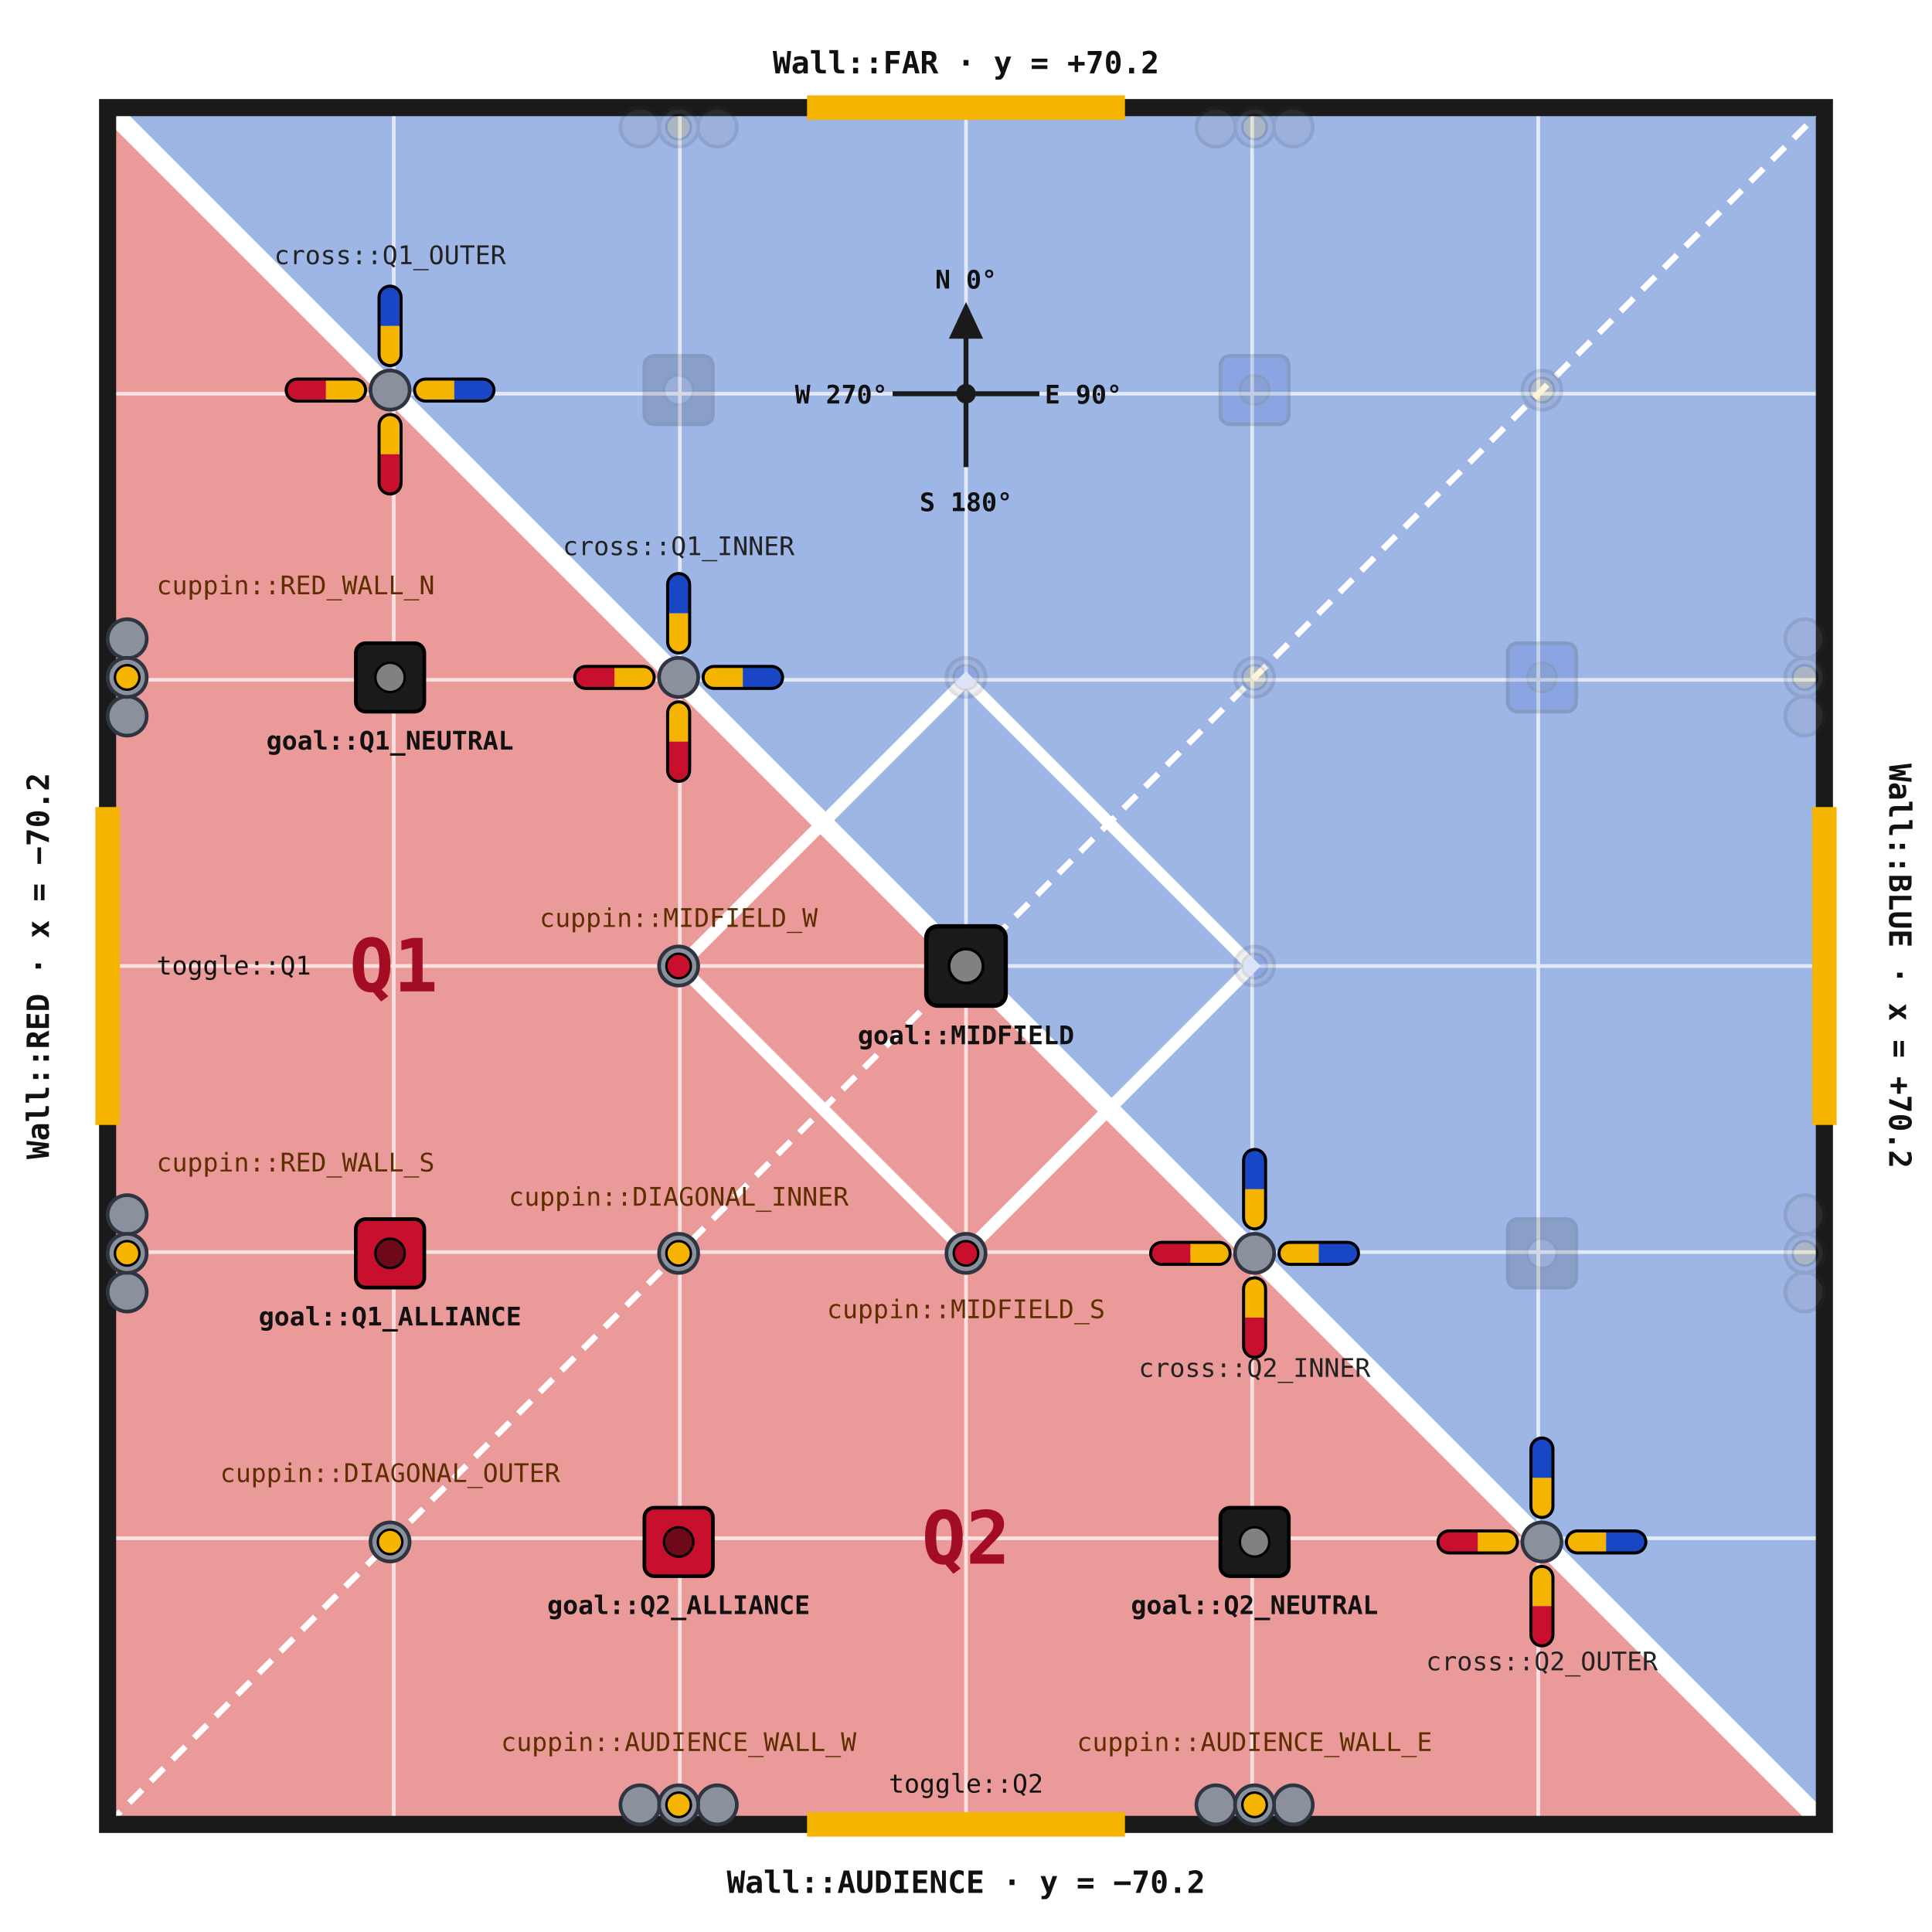
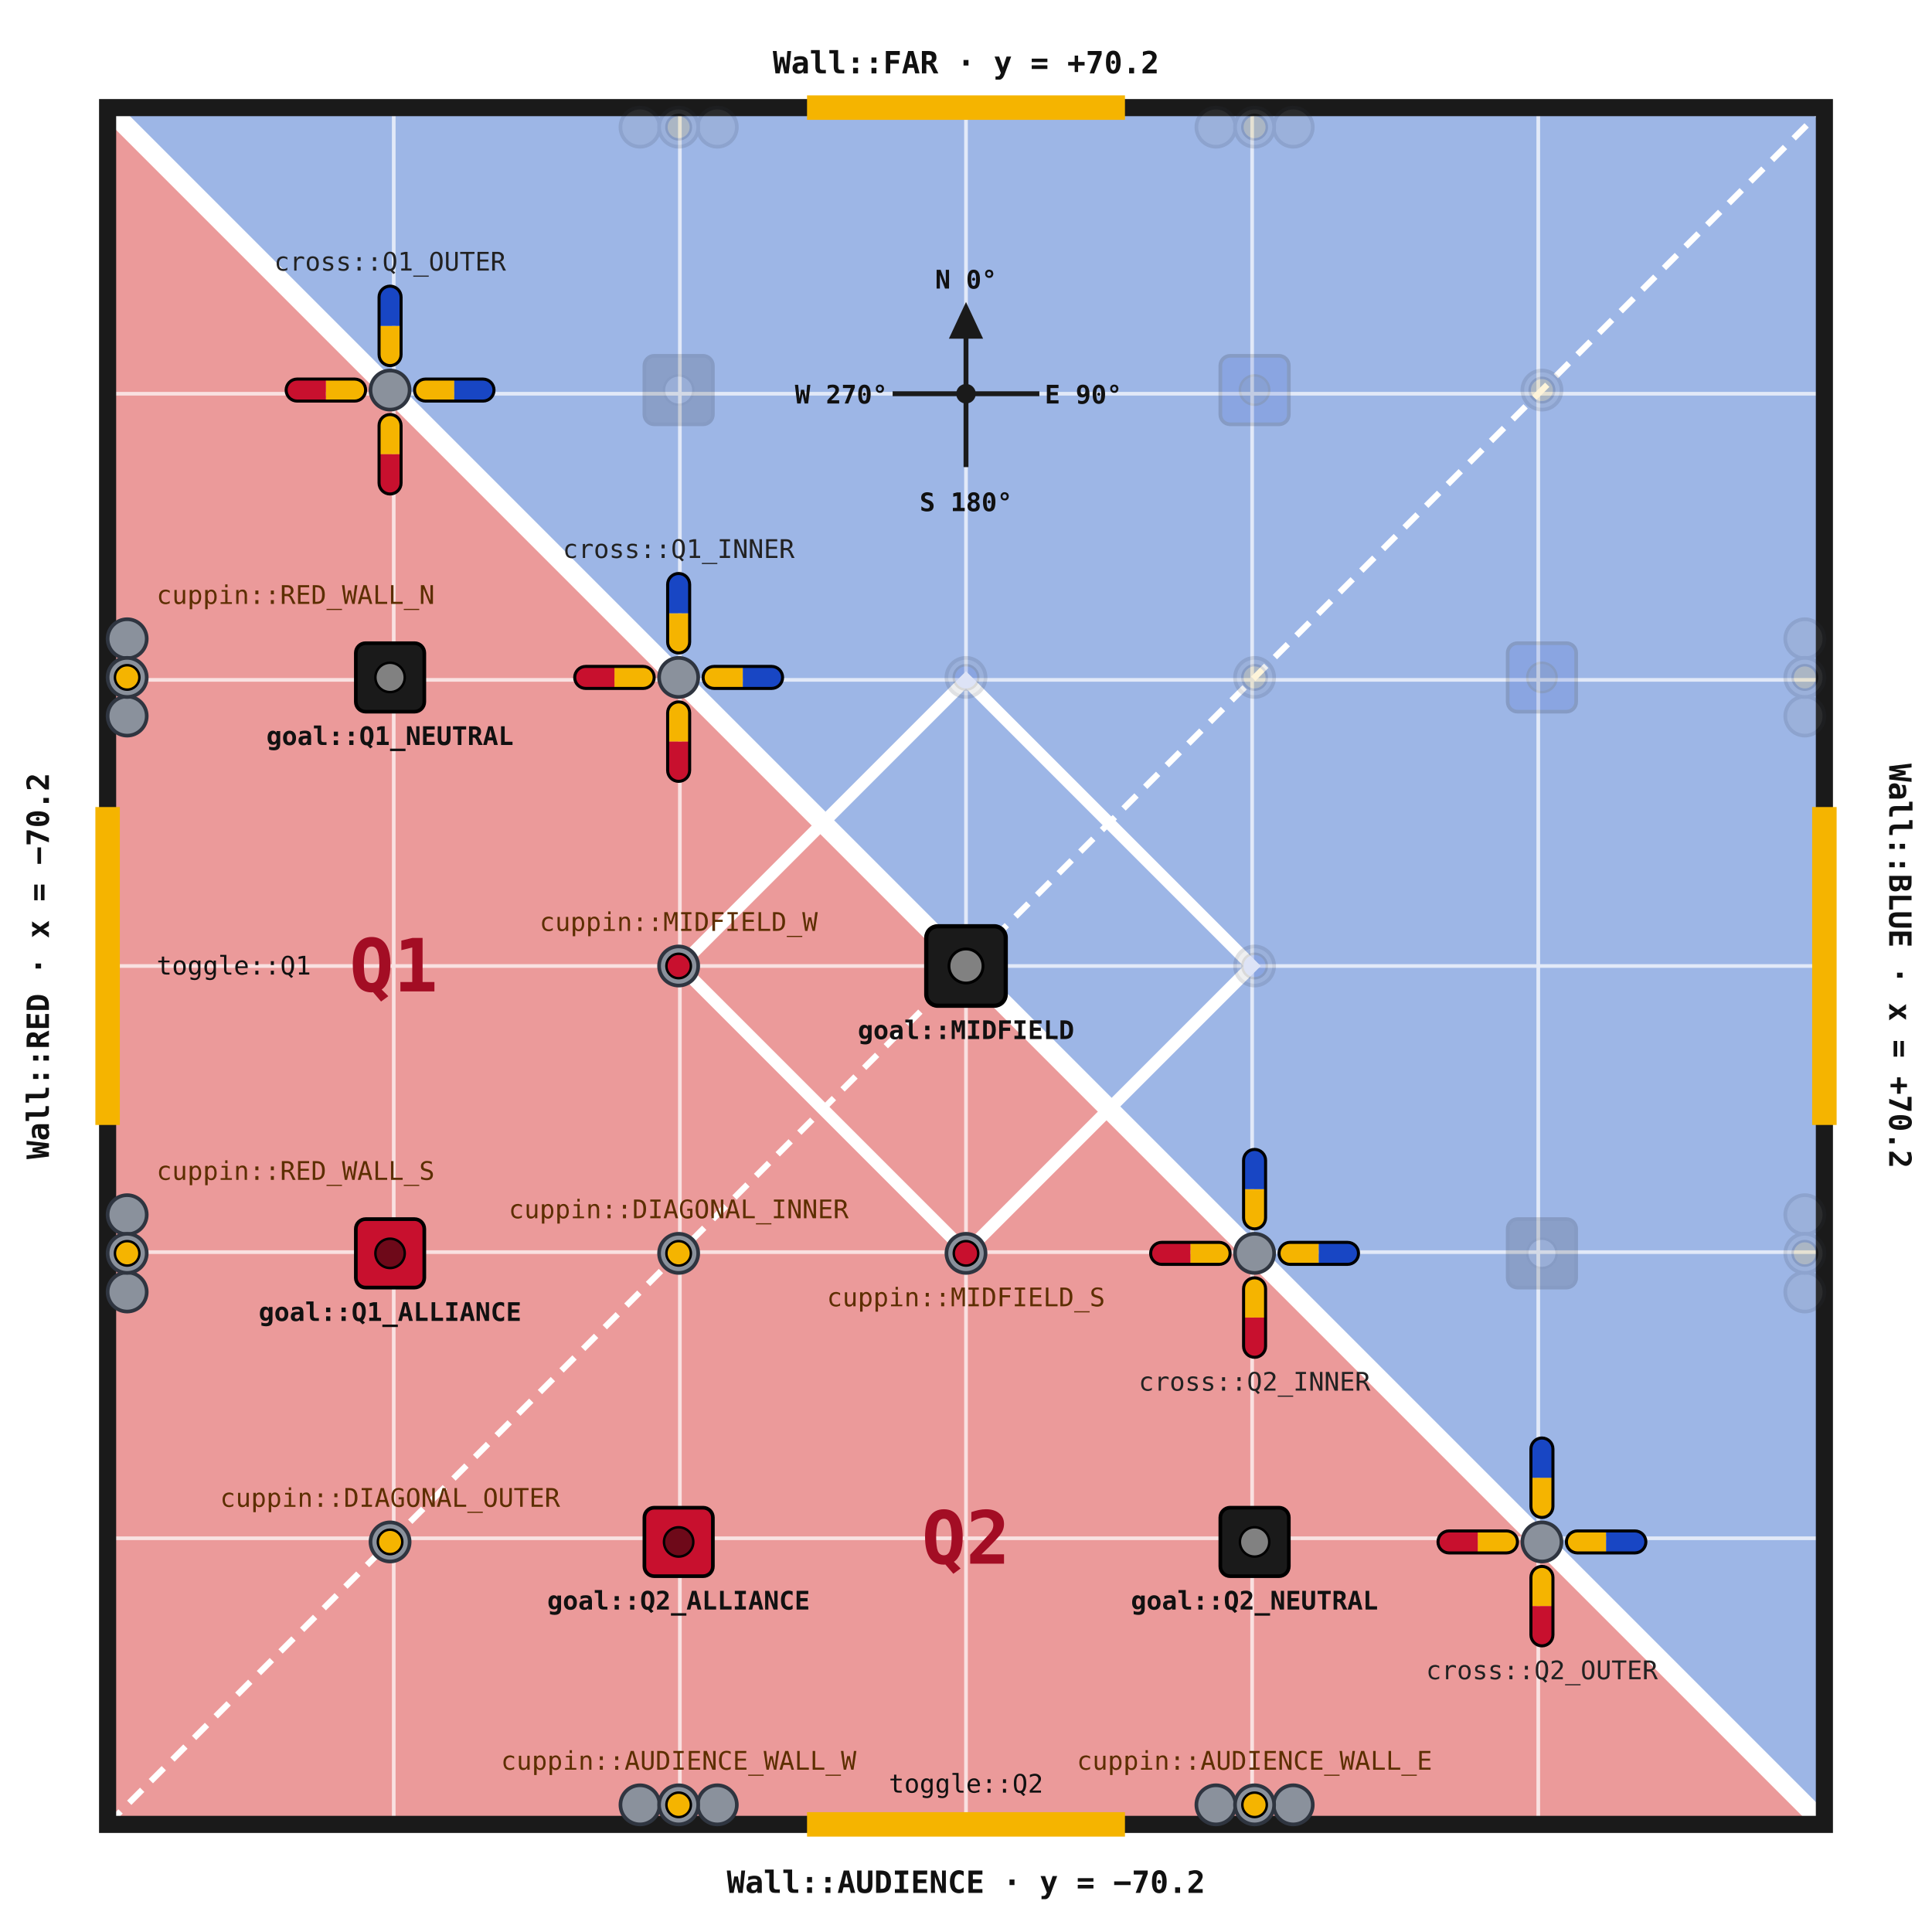
<svg xmlns="http://www.w3.org/2000/svg" xmlns:xlink="http://www.w3.org/1999/xlink" viewBox="-79 -79 158 158" width="790" height="790">
  <style>
  text { font-family: ui-monospace, "SF Mono", Menlo, Consolas, monospace; font-size: 2.1px; fill: #111; }
  .goal   { font-weight: bold; }
+   .goal, .cuppin, .cross { dominant-baseline: central; }
  .cuppin { fill: #5c2e00; }
  .cross  { fill: #222; }
  .wall   { font-size: 2.5px; font-weight: bold; }
  .quad   { font-size: 6px; font-weight: bold; fill: #a30d24; dominant-baseline: central; }
  .grid   { stroke: #fff; stroke-width: 0.3; stroke-opacity: 0.7; }
</style>
  <defs>
    <g id="goal">
      <rect x="-2.8" y="-2.8" width="5.6" height="5.6" rx="0.8" stroke="#000" stroke-width="0.3" />
      <circle r="1.2" fill="currentColor" fill-opacity="0.45" stroke="#000" stroke-width="0.2" />
    </g>
    <circle id="cup" r="1.6" fill="#8a919c" stroke="#2f3540" stroke-width="0.3" />
    <g id="cuppin">
      <use xlink:href="#cup" />
      <circle r="1.0" stroke="#000" stroke-width="0.2" />
    </g>
    <g id="pin">
      <path d="M5.25 -0.9H2.9A0.9 0.9 0 0 0 2.9 0.9H5.25Z" fill="#f5b400" />
      <path d="M5.25 -0.9H7.6A0.9 0.9 0 0 1 7.6 0.9H5.25Z" />
      <path d="M2.9 -0.9H7.6A0.9 0.9 0 0 1 7.6 0.9H2.9A0.9 0.9 0 0 1 2.9 -0.9Z" fill="none" stroke="#000" stroke-width="0.25" />
    </g>
    <g id="cross">
      <use xlink:href="#pin" fill="#1846c4" />
      <use xlink:href="#pin" fill="#1846c4" transform="rotate(-90)" />
      <use xlink:href="#pin" fill="#c8102e" transform="rotate(180)" />
      <use xlink:href="#pin" fill="#c8102e" transform="rotate(90)" />
      <use xlink:href="#cup" />
    </g>
  </defs>
  <rect x="-79" y="-79" width="158" height="158" fill="#fff" />
  <polygon points="-70.2,70.2 70.2,70.2 -70.2,-70.2" fill="#eb9a9a" />
  <polygon points="70.2,-70.2 70.2,70.2 -70.2,-70.2" fill="#9db6e6" />
  <path class="grid" d="M-46.8 -70.2V70.2M-23.4 -70.2V70.2M0 -70.2V70.2M23.4 -70.2V70.2M46.8 -70.2V70.2M-70.2 -46.8H70.2M-70.2 -23.4H70.2M-70.2 0H70.2M-70.2 23.4H70.2M-70.2 46.8H70.2" />
  <line x1="-70.2" y1="-70.2" x2="70.2" y2="70.2" stroke="#fff" stroke-width="1.6" />
  <line x1="-70.2" y1="70.2" x2="70.2" y2="-70.2" stroke="#fff" stroke-width="0.5" stroke-dasharray="1.5 1" />
  <polygon points="-23.4,0 0,-23.4 23.4,0 0,23.4" fill="none" stroke="#fff" stroke-width="1" />
  <rect x="-70.2" y="-70.2" width="140.4" height="140.4" fill="none" stroke="#1a1a1a" stroke-width="1.4" />
  <path d="M-70.2 -13V13M70.2 -13V13M-13 70.2H13M-13 -70.2H13" stroke="#f5b400" stroke-width="2" />
  <g opacity="0.15">
    <use xlink:href="#goal" x="47.1" y="-23.6" fill="#1846c4" />
    <use xlink:href="#goal" x="23.6" y="-47.1" fill="#1846c4" />
    <use xlink:href="#goal" x="47.1" y="23.5" fill="#1a1a1a" color="#fff" />
    <use xlink:href="#goal" x="-23.5" y="-47.1" fill="#1a1a1a" color="#fff" />
    <use xlink:href="#cup" x="68.6" y="-20.44" />
    <use xlink:href="#cup" x="68.6" y="-26.76" />
    <use xlink:href="#cuppin" x="68.6" y="-23.6" fill="#f5b400" />
    <use xlink:href="#cup" x="68.6" y="26.66" />
    <use xlink:href="#cup" x="68.6" y="20.34" />
    <use xlink:href="#cuppin" x="68.6" y="23.5" fill="#f5b400" />
    <use xlink:href="#cup" x="20.44" y="-68.6" />
    <use xlink:href="#cup" x="26.76" y="-68.6" />
    <use xlink:href="#cuppin" x="23.6" y="-68.6" fill="#f5b400" />
    <use xlink:href="#cup" x="-26.66" y="-68.6" />
    <use xlink:href="#cup" x="-20.34" y="-68.6" />
    <use xlink:href="#cuppin" x="-23.5" y="-68.6" fill="#f5b400" />
    <use xlink:href="#cuppin" x="23.6" y="-23.6" fill="#f5b400" />
    <use xlink:href="#cuppin" x="47.1" y="-47.1" fill="#f5b400" />
    <use xlink:href="#cuppin" x="23.6" y="0" fill="#1846c4" />
    <use xlink:href="#cuppin" x="0" y="-23.6" fill="#1846c4" />
  </g>
  <use xlink:href="#goal" x="-47.1" y="23.5" fill="#c8102e" />
  <use xlink:href="#goal" x="-23.5" y="47.1" fill="#c8102e" />
  <use xlink:href="#goal" x="-47.1" y="-23.6" fill="#1a1a1a" color="#fff" />
  <use xlink:href="#goal" x="23.6" y="47.1" fill="#1a1a1a" color="#fff" />
  <use xlink:href="#goal" transform="scale(1.16)" fill="#1a1a1a" color="#fff" />
  <use xlink:href="#cup" x="-68.6" y="26.66" />
  <use xlink:href="#cup" x="-68.6" y="20.34" />
  <use xlink:href="#cuppin" x="-68.6" y="23.5" fill="#f5b400" />
  <use xlink:href="#cup" x="-68.6" y="-20.44" />
  <use xlink:href="#cup" x="-68.6" y="-26.76" />
  <use xlink:href="#cuppin" x="-68.6" y="-23.6" fill="#f5b400" />
  <use xlink:href="#cup" x="-26.66" y="68.6" />
  <use xlink:href="#cup" x="-20.34" y="68.6" />
  <use xlink:href="#cuppin" x="-23.5" y="68.6" fill="#f5b400" />
  <use xlink:href="#cup" x="20.44" y="68.6" />
  <use xlink:href="#cup" x="26.76" y="68.6" />
  <use xlink:href="#cuppin" x="23.6" y="68.6" fill="#f5b400" />
  <use xlink:href="#cuppin" x="-23.5" y="23.5" fill="#f5b400" />
  <use xlink:href="#cuppin" x="-47.1" y="47.1" fill="#f5b400" />
  <use xlink:href="#cuppin" x="-23.5" y="0" fill="#c8102e" />
  <use xlink:href="#cuppin" x="0" y="23.5" fill="#c8102e" />
  <use xlink:href="#cross" x="-23.5" y="-23.6" />
  <use xlink:href="#cross" x="-47.1" y="-47.1" />
  <use xlink:href="#cross" x="23.6" y="23.5" />
  <use xlink:href="#cross" x="47.1" y="47.1" />
  <g text-anchor="middle">
-     <text class="goal" x="-47.1" y="29.4">goal::Q1_ALLIANCE</text>
-     <text class="goal" x="-47.1" y="-17.7">goal::Q1_NEUTRAL</text>
-     <text class="goal" x="-23.5" y="53">goal::Q2_ALLIANCE</text>
-     <text class="goal" x="23.6" y="53">goal::Q2_NEUTRAL</text>
-     <text class="goal" x="0" y="6.4">goal::MIDFIELD</text>
-     <text class="cuppin" x="-23.5" y="64.2">cuppin::AUDIENCE_WALL_W</text>
-     <text class="cuppin" x="23.6" y="64.2">cuppin::AUDIENCE_WALL_E</text>
-     <text class="cuppin" x="-47.1" y="42.2">cuppin::DIAGONAL_OUTER</text>
-     <text class="cuppin" x="-23.5" y="-3.2">cuppin::MIDFIELD_W</text>
-     <text class="cuppin" x="0" y="28.8">cuppin::MIDFIELD_S</text>
-     <text class="cross" x="-23.5" y="-33.6">cross::Q1_INNER</text>
-     <text class="cross" x="-47.1" y="-57.4">cross::Q1_OUTER</text>
-     <text class="cross" x="23.6" y="33.6">cross::Q2_INNER</text>
+     <text class="goal" x="-47.1" y="28.3">goal::Q1_ALLIANCE</text>
+     <text class="goal" x="-47.1" y="-18.8">goal::Q1_NEUTRAL</text>
+     <text class="goal" x="-23.5" y="51.9">goal::Q2_ALLIANCE</text>
+     <text class="goal" x="23.6" y="51.9">goal::Q2_NEUTRAL</text>
+     <text class="goal" x="0" y="5.25">goal::MIDFIELD</text>
+     <text class="cuppin" x="-23.5" y="65">cuppin::AUDIENCE_WALL_W</text>
+     <text class="cuppin" x="23.6" y="65">cuppin::AUDIENCE_WALL_E</text>
+     <text class="cuppin" x="-47.1" y="43.5">cuppin::DIAGONAL_OUTER</text>
+     <text class="cuppin" x="-23.5" y="-3.6">cuppin::MIDFIELD_W</text>
+     <text class="cuppin" x="0" y="27.1">cuppin::MIDFIELD_S</text>
+     <text class="cross" x="-23.5" y="-34.1">cross::Q1_INNER</text>
+     <text class="cross" x="-47.1" y="-57.6">cross::Q1_OUTER</text>
+     <text class="cross" x="23.6" y="34">cross::Q2_INNER</text>
    <text class="cross" x="47.1" y="57.6">cross::Q2_OUTER</text>
  </g>
-   <text class="cuppin" x="-66.2" y="16.8">cuppin::RED_WALL_S</text>
-   <text class="cuppin" x="-66.2" y="-30.4">cuppin::RED_WALL_N</text>
-   <text class="cuppin" x="-23.5" y="19.6" text-anchor="middle">cuppin::DIAGONAL_INNER</text>
+   <text class="cuppin" x="-66.2" y="16.76">cuppin::RED_WALL_S</text>
+   <text class="cuppin" x="-66.2" y="-30.34">cuppin::RED_WALL_N</text>
+   <text class="cuppin" x="-23.5" y="19.9" text-anchor="middle">cuppin::DIAGONAL_INNER</text>
  <text x="-66.2" y="0.7">toggle::Q1</text>
  <text x="0" y="67.6" text-anchor="middle">toggle::Q2</text>
  <text class="quad" x="-46.8" y="0" text-anchor="middle">Q1</text>
  <text class="quad" x="0" y="46.8" text-anchor="middle">Q2</text>
  <g transform="translate(0 -46.8)" text-anchor="middle" font-size="2.2" font-weight="bold">
    <path d="M0 -6V6M-6 0H6" stroke="#1a1a1a" stroke-width="0.4" />
    <path d="M0 -7.5L-1.4 -4.5H1.4Z" fill="#1a1a1a" />
    <circle r="0.8" fill="#1a1a1a" />
    <text y="-8.6">N 0°</text>
    <text x="9.6" y="0.8">E 90°</text>
    <text y="9.6">S 180°</text>
    <text x="-10.2" y="0.8">W 270°</text>
  </g>
  <text class="wall" x="-75" y="0" text-anchor="middle" fill="#c8102e" transform="rotate(-90 -75 0)">Wall::RED · x = −70.2</text>
  <text class="wall" x="75.5" y="0" text-anchor="middle" fill="#1846c4" transform="rotate(90 75.5 0)">Wall::BLUE · x = +70.2</text>
  <text class="wall" x="0" y="-73" text-anchor="middle">Wall::FAR · y = +70.2</text>
  <text class="wall" x="0" y="75.8" text-anchor="middle">Wall::AUDIENCE · y = −70.2</text>
</svg>
